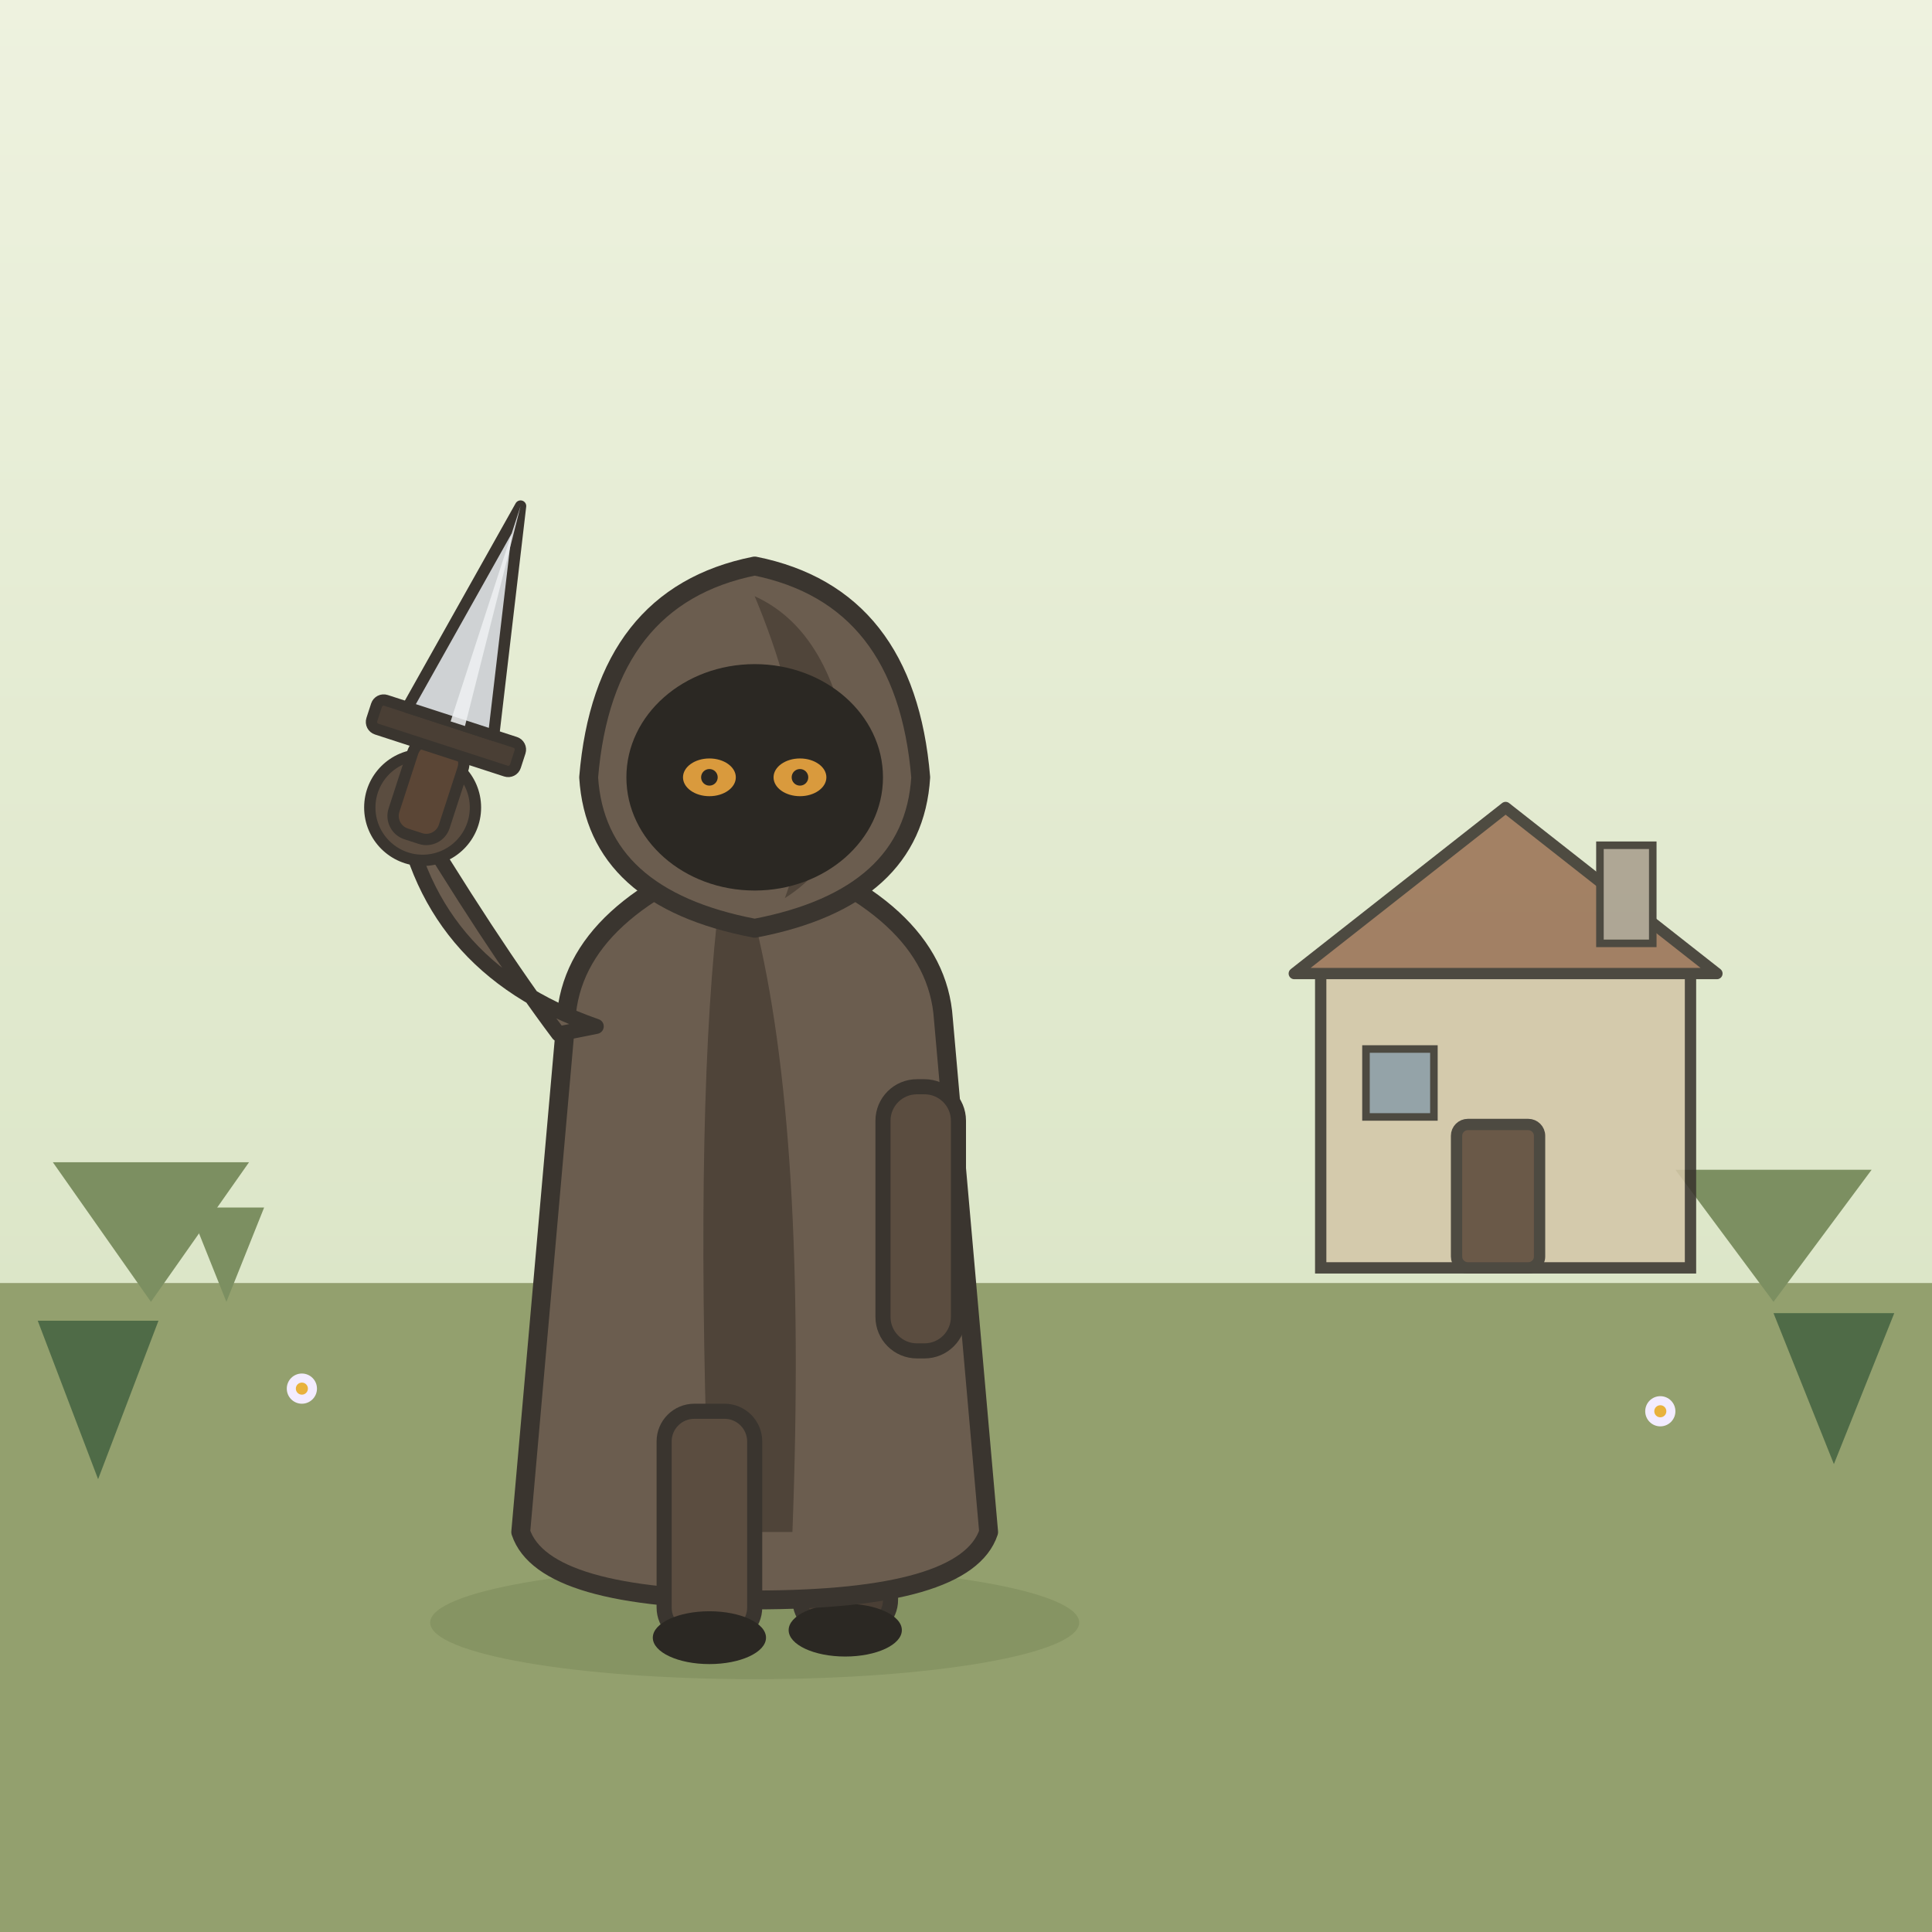
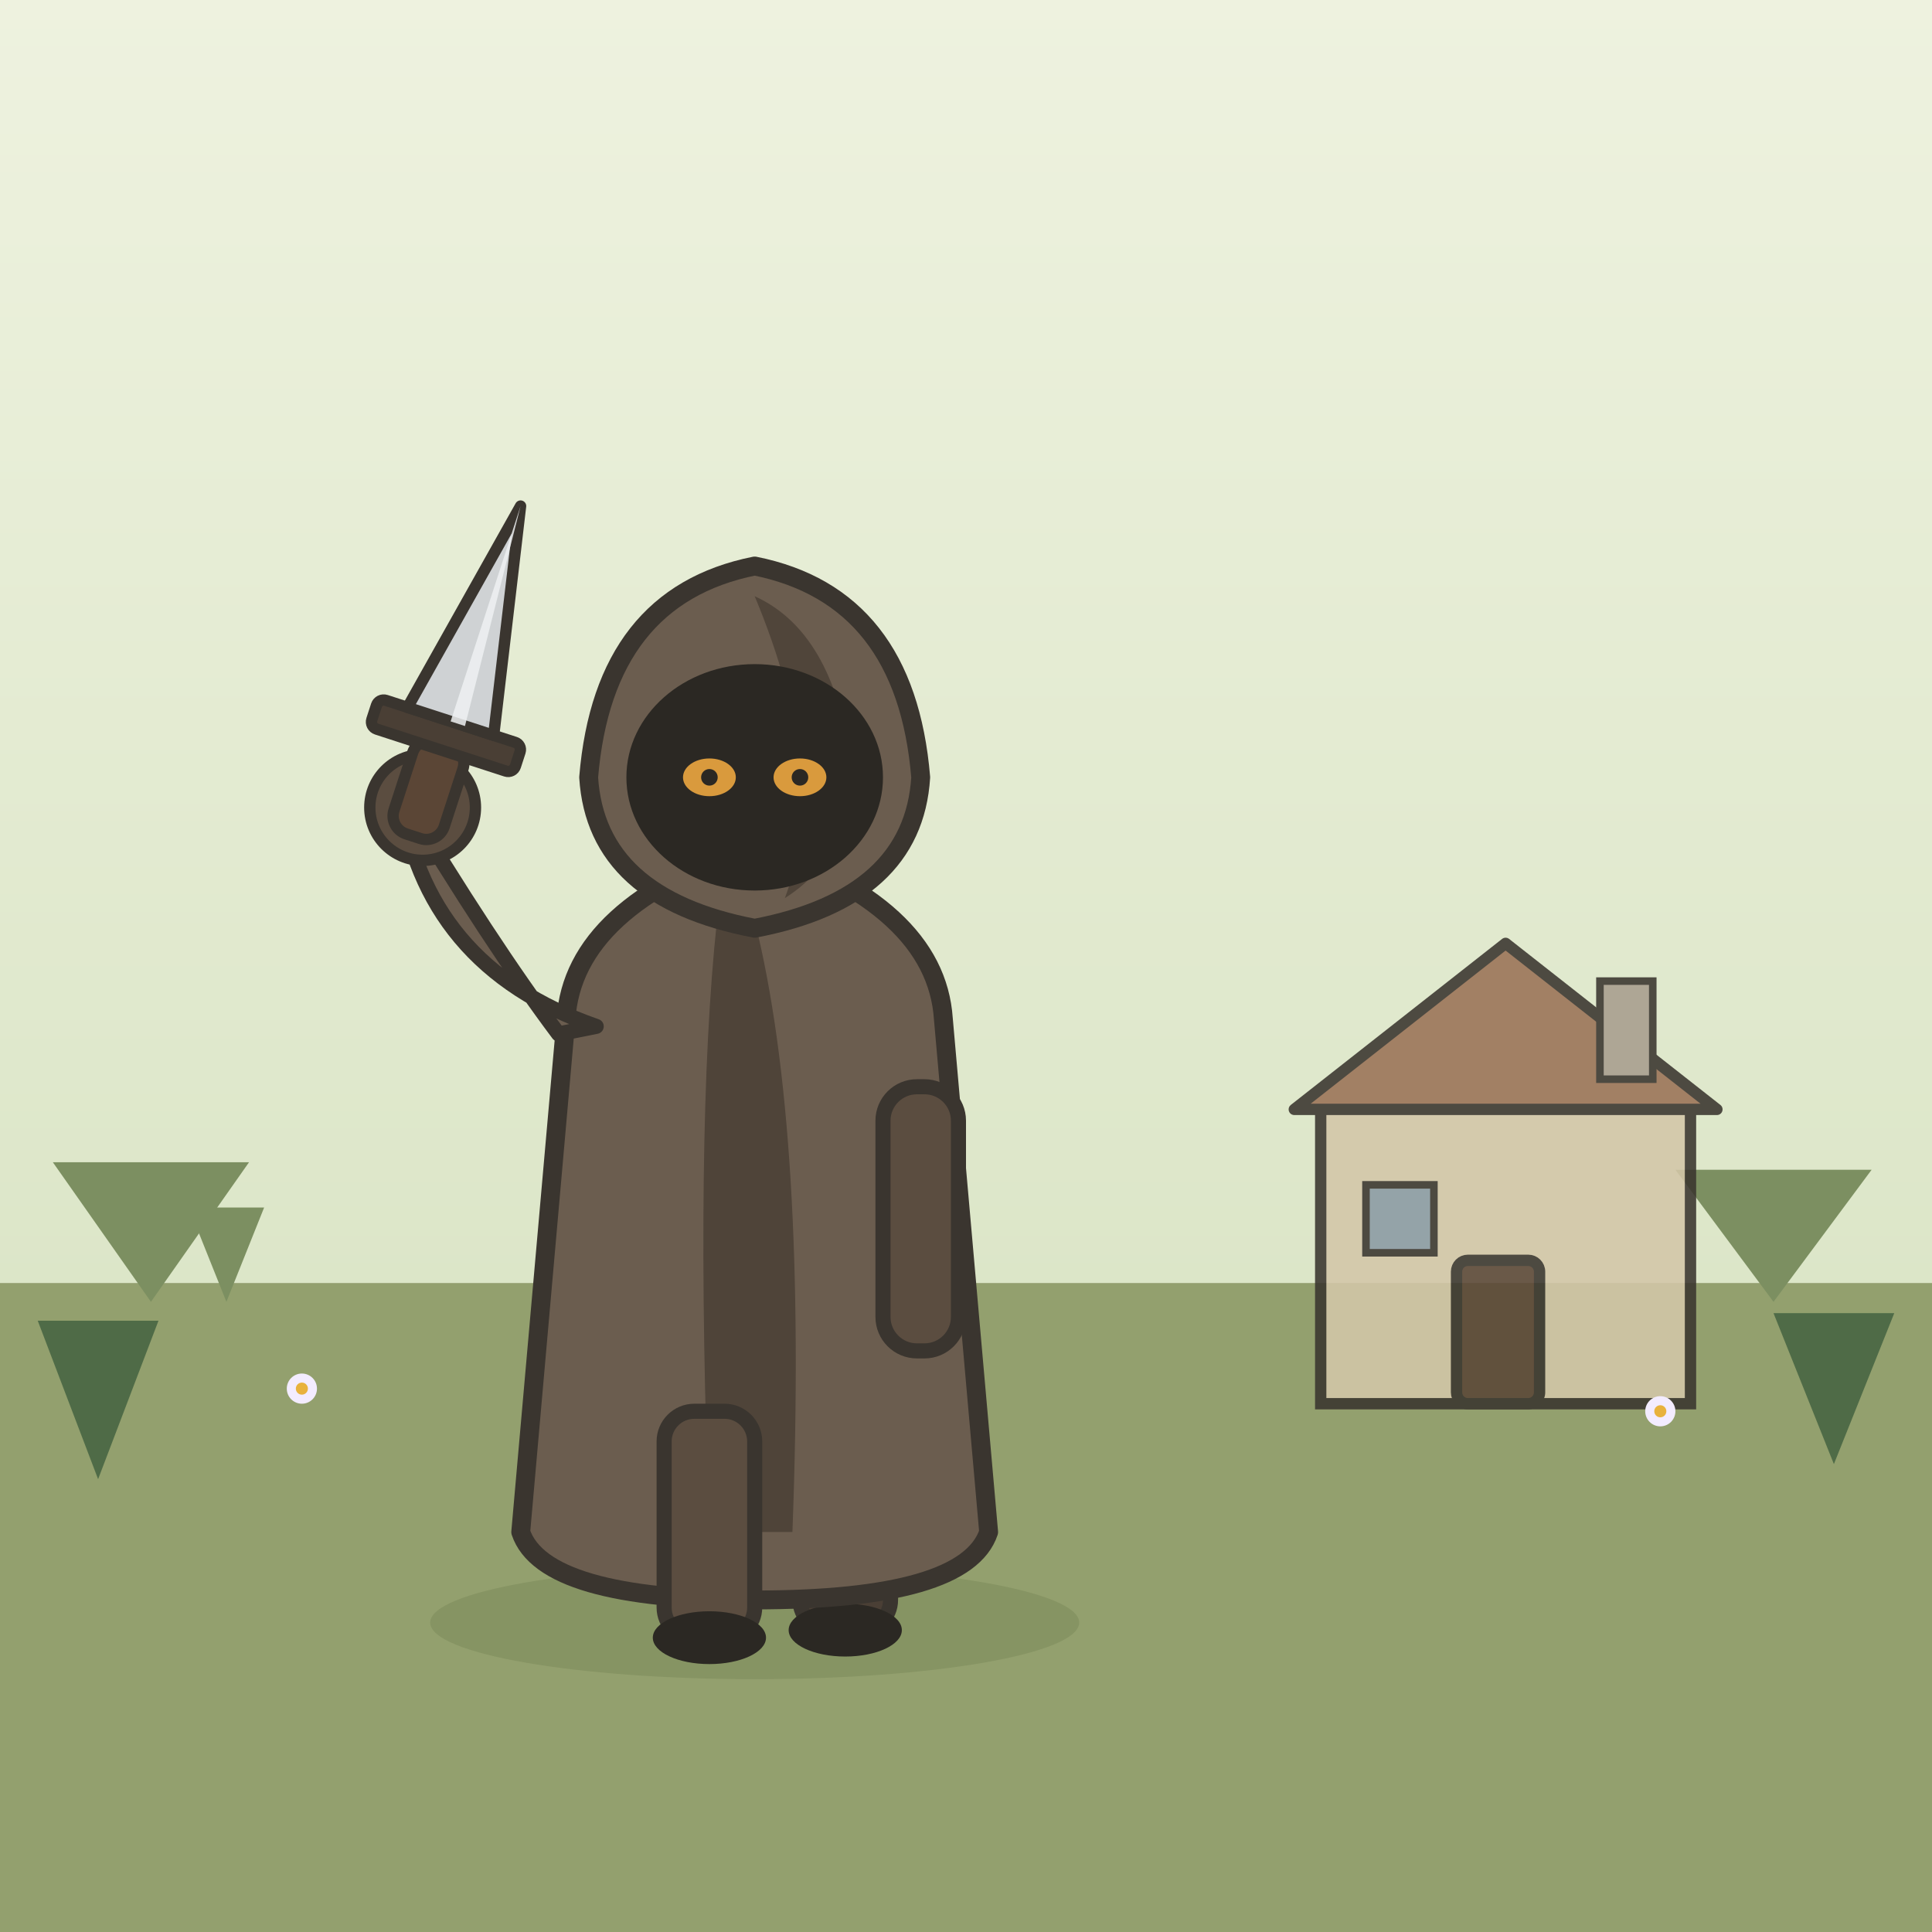
<svg xmlns="http://www.w3.org/2000/svg" viewBox="0 0 512 512" width="512" height="512">
  <defs>
    <linearGradient id="sky" x1="0" y1="0" x2="0" y2="1">
      <stop offset="0%" stop-color="#eef2df" />
      <stop offset="100%" stop-color="#dce6c8" />
    </linearGradient>
  </defs>
  <rect x="0" y="0" width="512" height="340" fill="url(#sky)" />
  <rect x="0" y="340" width="512" height="172" fill="#93a06e" />
  <g fill="#7c8f61">
    <polygon points="40,345 14,308 66,308" />
    <polygon points="470,345 444,310 496,310" />
  </g>
  <g opacity="0.88">
-     <rect x="350" y="256" width="98" height="80" fill="#d3c6a8" stroke="#3a352f" stroke-width="3" />
-     <polygon points="343,258 399,214 455,258" fill="#9a7256" stroke="#3a352f" stroke-width="3" stroke-linejoin="round" />
-     <rect x="424" y="224" width="14" height="26" fill="#a89d8e" stroke="#3a352f" stroke-width="2" />
-     <rect x="386" y="298" width="22" height="38" rx="3" fill="#5b4636" stroke="#3a352f" stroke-width="3" />
-     <rect x="362" y="278" width="18" height="18" fill="#8a9aa3" stroke="#3a352f" stroke-width="2" />
+     <rect x="350" y="292" width="98" height="80" fill="#d3c6a8" stroke="#3a352f" stroke-width="3" />
+     <polygon points="343,294 399,250 455,294" fill="#9a7256" stroke="#3a352f" stroke-width="3" stroke-linejoin="round" />
+     <rect x="424" y="260" width="14" height="26" fill="#a89d8e" stroke="#3a352f" stroke-width="2" />
+     <rect x="386" y="334" width="22" height="38" rx="3" fill="#5b4636" stroke="#3a352f" stroke-width="3" />
+     <rect x="362" y="314" width="18" height="18" fill="#8a9aa3" stroke="#3a352f" stroke-width="2" />
  </g>
  <g fill="#7c8f61">
    <polygon points="60,345 50,320 70,320" />
    <polygon points="470,340 460,318 480,318" />
  </g>
  <g fill="#4f6b47">
    <polygon points="26,392 10,350 42,350" />
    <polygon points="486,388 470,348 502,348" />
  </g>
  <g>
    <circle cx="80" cy="368" r="4" fill="#f3ecff" />
    <circle cx="80" cy="368" r="1.6" fill="#e8b23d" />
    <circle cx="440" cy="374" r="4" fill="#f3ecff" />
    <circle cx="440" cy="374" r="1.6" fill="#e8b23d" />
  </g>
  <ellipse cx="200" cy="430" rx="86" ry="15" fill="#7c8a5a" opacity="0.55" />
  <rect x="212" y="368" width="24" height="64" rx="8" fill="#4a3f35" stroke="#3a352f" stroke-width="4" />
  <ellipse cx="224" cy="432" rx="15" ry="7" fill="#2b2823" />
  <path d="M150,270 Q152,240 200,224 Q248,240 250,270            L262,406 Q256,424 200,424 Q144,424 138,406 Z" fill="#6b5d4f" stroke="#3a352f" stroke-width="5" stroke-linejoin="round" />
  <path d="M200,244 Q214,300 210,406 L188,406 Q184,300 190,244 Z" fill="#4a3f35" opacity="0.85" />
  <rect x="176" y="374" width="24" height="60" rx="8" fill="#5b4d40" stroke="#3a352f" stroke-width="4" />
  <ellipse cx="188" cy="434" rx="15" ry="7" fill="#2b2823" />
  <rect x="234" y="288" width="20" height="70" rx="9" fill="#5b4d40" stroke="#3a352f" stroke-width="4" />
  <path d="M158,272 Q112,256 106,210 Q130,250 148,274 Z" fill="#6b5d4f" stroke="#3a352f" stroke-width="4" stroke-linejoin="round" />
  <circle cx="112" cy="214" r="14" fill="#5b4d40" stroke="#3a352f" stroke-width="3" />
  <g transform="rotate(18 112 214)">
    <rect x="105" y="196" width="14" height="26" rx="5" fill="#5b4636" stroke="#3a352f" stroke-width="3" />
    <rect x="92" y="190" width="40" height="8" rx="2" fill="#4a3f35" stroke="#3a352f" stroke-width="3" />
    <polygon points="112,130 124,190 100,190" fill="#cfd2d4" stroke="#3a352f" stroke-width="3" stroke-linejoin="round" />
    <polygon points="112,130 116,190 112,190" fill="#eef1f2" opacity="0.85" />
  </g>
  <path d="M200,150 Q160,158 156,206 Q158,238 200,246 Q242,238 244,206 Q240,158 200,150 Z" fill="#6b5d4f" stroke="#3a352f" stroke-width="5" stroke-linejoin="round" />
  <path d="M200,158 Q222,168 226,206 Q224,228 208,238 Q220,206 200,158 Z" fill="#4a3f35" opacity="0.8" />
  <ellipse cx="200" cy="206" rx="34" ry="30" fill="#2b2823" />
  <ellipse cx="188" cy="206" rx="7" ry="5" fill="#d99a3d" />
  <ellipse cx="212" cy="206" rx="7" ry="5" fill="#d99a3d" />
  <circle cx="188" cy="206" r="2.2" fill="#2b2823" />
  <circle cx="212" cy="206" r="2.2" fill="#2b2823" />
</svg>
